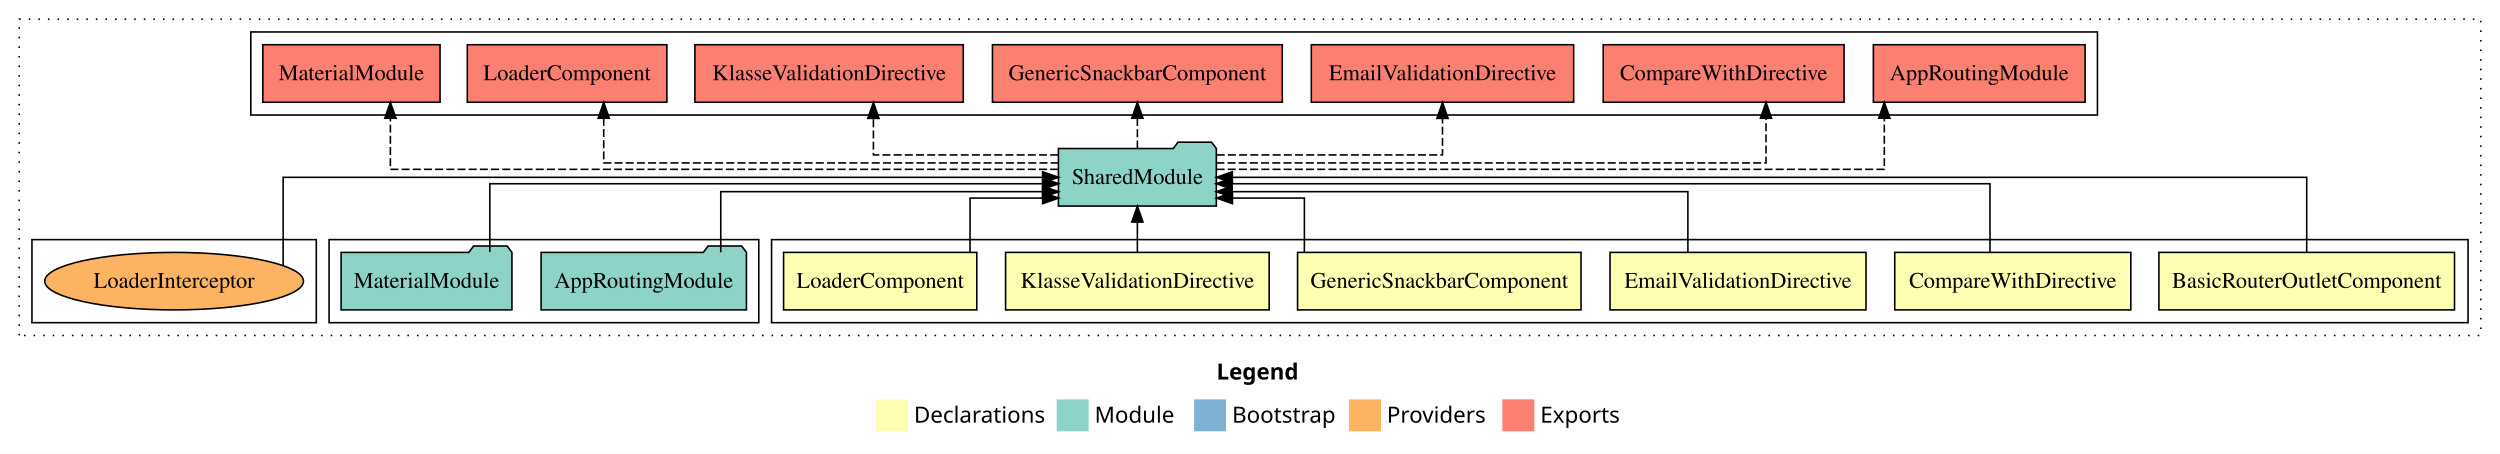
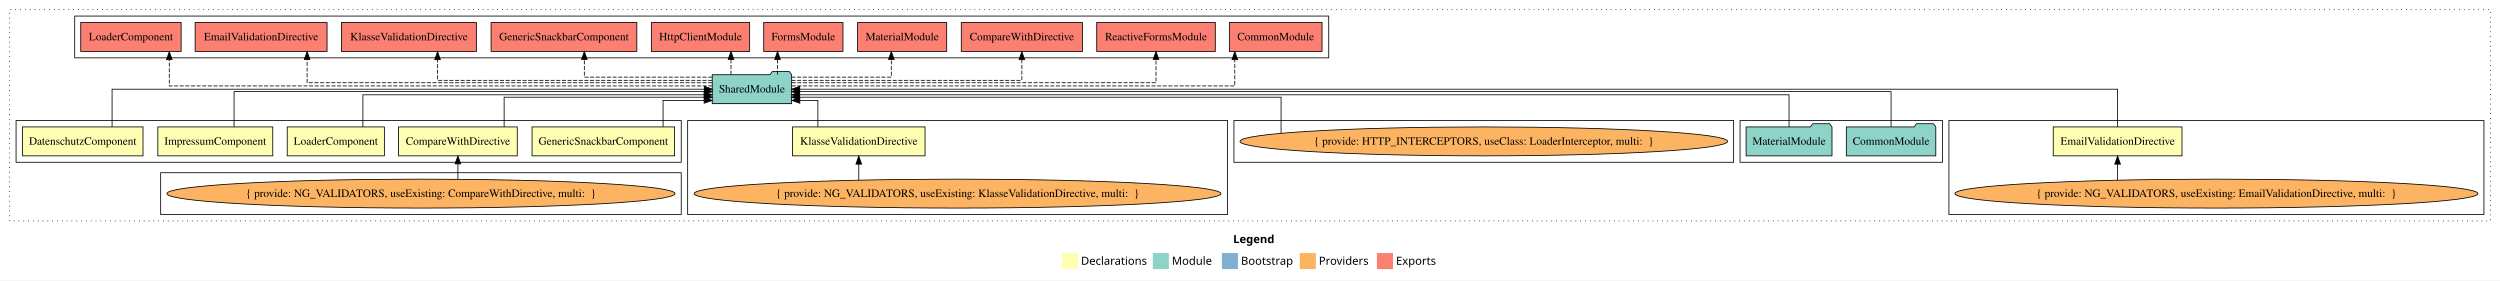
- <svg xmlns="http://www.w3.org/2000/svg" width="1565pt" height="284pt" viewBox="0.00 0.00 1565.00 284.00">
-   <g id="graph0" class="graph" transform="scale(1 1) rotate(0) translate(4 280)">
-     <polygon fill="#ffffff" stroke="transparent" points="-4,4 -4,-280 1561,-280 1561,4 -4,4" />
-     <text text-anchor="start" x="757.509" y="-42.4" font-family="sans-serif" font-weight="bold" font-size="14.00" fill="#000000">Legend</text>
-     <polygon fill="#ffffb3" stroke="transparent" points="544.5,-10 544.5,-30 564.5,-30 564.5,-10 544.5,-10" />
-     <text text-anchor="start" x="568.129" y="-15.4" font-family="sans-serif" font-size="14.00" fill="#000000">  Declarations</text>
-     <polygon fill="#8dd3c7" stroke="transparent" points="657.5,-10 657.5,-30 677.5,-30 677.5,-10 657.5,-10" />
-     <text text-anchor="start" x="681.225" y="-15.4" font-family="sans-serif" font-size="14.00" fill="#000000">  Module</text>
-     <polygon fill="#80b1d3" stroke="transparent" points="743.5,-10 743.5,-30 763.5,-30 763.5,-10 743.5,-10" />
-     <text text-anchor="start" x="767.281" y="-15.4" font-family="sans-serif" font-size="14.00" fill="#000000">  Bootstrap</text>
-     <polygon fill="#fdb462" stroke="transparent" points="840.5,-10 840.5,-30 860.5,-30 860.5,-10 840.5,-10" />
-     <text text-anchor="start" x="864.173" y="-15.4" font-family="sans-serif" font-size="14.00" fill="#000000">  Providers</text>
-     <polygon fill="#fb8072" stroke="transparent" points="936.5,-10 936.5,-30 956.5,-30 956.5,-10 936.5,-10" />
-     <text text-anchor="start" x="960.226" y="-15.4" font-family="sans-serif" font-size="14.00" fill="#000000">  Exports</text>
+ <svg xmlns="http://www.w3.org/2000/svg" width="3112pt" height="349pt" viewBox="0.00 0.00 3112.00 349.00">
+   <g id="graph0" class="graph" transform="scale(1 1) rotate(0) translate(4 345)">
+     <polygon fill="white" stroke="transparent" points="-4,4 -4,-345 3108,-345 3108,4 -4,4" />
+     <text text-anchor="start" x="1531.01" y="-42.4" font-family="sans-serif" font-weight="bold" font-size="14.00">Legend</text>
+     <polygon fill="#ffffb3" stroke="transparent" points="1318,-10 1318,-30 1338,-30 1338,-10 1318,-10" />
+     <text text-anchor="start" x="1341.63" y="-15.4" font-family="sans-serif" font-size="14.00">  Declarations</text>
+     <polygon fill="#8dd3c7" stroke="transparent" points="1431,-10 1431,-30 1451,-30 1451,-10 1431,-10" />
+     <text text-anchor="start" x="1454.73" y="-15.4" font-family="sans-serif" font-size="14.00">  Module</text>
+     <polygon fill="#80b1d3" stroke="transparent" points="1517,-10 1517,-30 1537,-30 1537,-10 1517,-10" />
+     <text text-anchor="start" x="1540.78" y="-15.4" font-family="sans-serif" font-size="14.00">  Bootstrap</text>
+     <polygon fill="#fdb462" stroke="transparent" points="1614,-10 1614,-30 1634,-30 1634,-10 1614,-10" />
+     <text text-anchor="start" x="1637.67" y="-15.4" font-family="sans-serif" font-size="14.00">  Providers</text>
+     <polygon fill="#fb8072" stroke="transparent" points="1710,-10 1710,-30 1730,-30 1730,-10 1710,-10" />
+     <text text-anchor="start" x="1733.73" y="-15.4" font-family="sans-serif" font-size="14.00">  Exports</text>
    <g id="clust1" class="cluster">
-       <polygon fill="none" stroke="#000000" stroke-dasharray="1,5" points="8,-70 8,-268 1549,-268 1549,-70 8,-70" />
+       <polygon fill="none" stroke="black" stroke-dasharray="1,5" points="8,-70 8,-333 3096,-333 3096,-70 8,-70" />
+     </g>
+     <g id="clust5" class="cluster">
+       <polygon fill="none" stroke="black" points="2422,-78 2422,-195 3088,-195 3088,-78 2422,-78" />
+     </g>
+     <g id="clust10" class="cluster">
+       <polygon fill="none" stroke="black" points="2162,-143 2162,-195 2414,-195 2414,-143 2162,-143" />
+     </g>
+     <g id="clust13" class="cluster">
+       <polygon fill="none" stroke="black" points="1532,-143 1532,-195 2154,-195 2154,-143 1532,-143" />
+     </g>
+     <g id="clust11" class="cluster">
+       <polygon fill="none" stroke="black" points="89,-273 89,-325 1650,-325 1650,-273 89,-273" />
+     </g>
+     <g id="clust4" class="cluster">
+       <polygon fill="none" stroke="black" points="852,-78 852,-195 1524,-195 1524,-78 852,-78" />
    </g>
    <g id="clust2" class="cluster">
-       <polygon fill="none" stroke="#000000" points="479,-78 479,-130 1541,-130 1541,-78 479,-78" />
-     </g>
-     <g id="clust9" class="cluster">
-       <polygon fill="none" stroke="#000000" points="202,-78 202,-130 471,-130 471,-78 202,-78" />
-     </g>
-     <g id="clust10" class="cluster">
-       <polygon fill="none" stroke="#000000" points="153,-208 153,-260 1309,-260 1309,-208 153,-208" />
-     </g>
-     <g id="clust12" class="cluster">
-       <polygon fill="none" stroke="#000000" points="16,-78 16,-130 194,-130 194,-78 16,-78" />
+       <polygon fill="none" stroke="black" points="16,-143 16,-195 844,-195 844,-143 16,-143" />
+     </g>
+     <g id="clust6" class="cluster">
+       <polygon fill="none" stroke="black" points="196,-78 196,-130 844,-130 844,-78 196,-78" />
    </g>
    <g id="node1" class="node">
-       <polygon fill="#ffffb3" stroke="#000000" points="1532.529,-122 1347.471,-122 1347.471,-86 1532.529,-86 1532.529,-122" />
-       <text text-anchor="middle" x="1440" y="-99.8" font-family="Times,serif" font-size="14.00" fill="#000000">BasicRouterOutletComponent</text>
+       <polygon fill="#ffffb3" stroke="black" points="835.72,-187 658.28,-187 658.28,-151 835.72,-151 835.72,-187" />
+       <text text-anchor="middle" x="747" y="-164.8" font-family="Times,serif" font-size="14.00">GenericSnackbarComponent</text>
+     </g>
+     <g id="node8" class="node">
+       <polygon fill="#8dd3c7" stroke="black" points="981.42,-252 978.42,-256 957.42,-256 954.42,-252 882.58,-252 882.58,-216 981.42,-216 981.42,-252" />
+       <text text-anchor="middle" x="932" y="-229.8" font-family="Times,serif" font-size="14.00">SharedModule</text>
+     </g>
+     <g id="edge1" class="edge">
+       <path fill="none" stroke="black" d="M821.39,-187.12C821.39,-201.78 821.39,-220 821.39,-220 821.39,-220 872.52,-220 872.52,-220" />
+       <polygon fill="black" stroke="black" points="872.52,-223.5 882.52,-220 872.52,-216.5 872.52,-223.5" />
+     </g>
+     <g id="node2" class="node">
+       <polygon fill="#ffffb3" stroke="black" points="1147.5,-187 982.5,-187 982.5,-151 1147.5,-151 1147.5,-187" />
+       <text text-anchor="middle" x="1065" y="-164.8" font-family="Times,serif" font-size="14.00">KlasseValidationDirective</text>
+     </g>
+     <g id="edge2" class="edge">
+       <path fill="none" stroke="black" d="M1014.08,-187.12C1014.08,-201.78 1014.08,-220 1014.08,-220 1014.08,-220 991.64,-220 991.64,-220" />
+       <polygon fill="black" stroke="black" points="991.64,-216.5 981.64,-220 991.64,-223.5 991.64,-216.5" />
+     </g>
+     <g id="node3" class="node">
+       <polygon fill="#ffffb3" stroke="black" points="2712.12,-187 2551.88,-187 2551.88,-151 2712.12,-151 2712.12,-187" />
+       <text text-anchor="middle" x="2632" y="-164.8" font-family="Times,serif" font-size="14.00">EmailValidationDirective</text>
+     </g>
+     <g id="edge4" class="edge">
+       <path fill="none" stroke="black" d="M2632,-187.11C2632,-206.34 2632,-234 2632,-234 2632,-234 991.5,-234 991.5,-234" />
+       <polygon fill="black" stroke="black" points="991.5,-230.5 981.5,-234 991.5,-237.5 991.5,-230.5" />
+     </g>
+     <g id="node4" class="node">
+       <polygon fill="#ffffb3" stroke="black" points="639.9,-187 492.1,-187 492.1,-151 639.9,-151 639.9,-187" />
+       <text text-anchor="middle" x="566" y="-164.8" font-family="Times,serif" font-size="14.00">CompareWithDirective</text>
+     </g>
+     <g id="edge6" class="edge">
+       <path fill="none" stroke="black" d="M623.54,-187.01C623.54,-203.05 623.54,-224 623.54,-224 623.54,-224 872.78,-224 872.78,-224" />
+       <polygon fill="black" stroke="black" points="872.78,-227.5 882.78,-224 872.78,-220.5 872.78,-227.5" />
+     </g>
+     <g id="node5" class="node">
+       <polygon fill="#ffffb3" stroke="black" points="474.47,-187 353.53,-187 353.53,-151 474.47,-151 474.47,-187" />
+       <text text-anchor="middle" x="414" y="-164.8" font-family="Times,serif" font-size="14.00">LoaderComponent</text>
+     </g>
+     <g id="edge8" class="edge">
+       <path fill="none" stroke="black" d="M447.74,-187.03C447.74,-204.06 447.74,-227 447.74,-227 447.74,-227 872.45,-227 872.45,-227" />
+       <polygon fill="black" stroke="black" points="872.45,-230.5 882.45,-227 872.45,-223.5 872.45,-230.5" />
+     </g>
+     <g id="node6" class="node">
+       <polygon fill="#ffffb3" stroke="black" points="335.54,-187 192.46,-187 192.46,-151 335.54,-151 335.54,-187" />
+       <text text-anchor="middle" x="264" y="-164.8" font-family="Times,serif" font-size="14.00">ImpressumComponent</text>
+     </g>
+     <g id="edge9" class="edge">
+       <path fill="none" stroke="black" d="M287.35,-187.27C287.35,-205.56 287.35,-231 287.35,-231 287.35,-231 872.75,-231 872.75,-231" />
+       <polygon fill="black" stroke="black" points="872.75,-234.5 882.75,-231 872.75,-227.5 872.75,-234.5" />
    </g>
    <g id="node7" class="node">
-       <polygon fill="#8dd3c7" stroke="#000000" points="757.423,-187 754.423,-191 733.423,-191 730.423,-187 658.577,-187 658.577,-151 757.423,-151 757.423,-187" />
-       <text text-anchor="middle" x="708" y="-164.8" font-family="Times,serif" font-size="14.00" fill="#000000">SharedModule</text>
-     </g>
-     <g id="edge1" class="edge">
-       <path fill="none" stroke="#000000" d="M1440,-122.106C1440,-141.339 1440,-169 1440,-169 1440,-169 767.451,-169 767.451,-169" />
-       <polygon fill="#000000" stroke="#000000" points="767.451,-165.5 757.451,-169 767.451,-172.5 767.451,-165.5" />
-     </g>
-     <g id="node2" class="node">
-       <polygon fill="#ffffb3" stroke="#000000" points="1329.896,-122 1182.104,-122 1182.104,-86 1329.896,-86 1329.896,-122" />
-       <text text-anchor="middle" x="1256" y="-99.8" font-family="Times,serif" font-size="14.00" fill="#000000">CompareWithDirective</text>
-     </g>
-     <g id="edge2" class="edge">
-       <path fill="none" stroke="#000000" d="M1241.72,-122.302C1241.72,-140.27 1241.72,-165 1241.72,-165 1241.72,-165 767.254,-165 767.254,-165" />
-       <polygon fill="#000000" stroke="#000000" points="767.254,-161.5 757.254,-165 767.254,-168.5 767.254,-161.5" />
-     </g>
-     <g id="node3" class="node">
-       <polygon fill="#ffffb3" stroke="#000000" points="1164.12,-122 1003.88,-122 1003.88,-86 1164.12,-86 1164.12,-122" />
-       <text text-anchor="middle" x="1084" y="-99.8" font-family="Times,serif" font-size="14.00" fill="#000000">EmailValidationDirective</text>
+       <polygon fill="#ffffb3" stroke="black" points="174.02,-187 23.98,-187 23.98,-151 174.02,-151 174.02,-187" />
+       <text text-anchor="middle" x="99" y="-164.8" font-family="Times,serif" font-size="14.00">DatenschutzComponent</text>
+     </g>
+     <g id="edge10" class="edge">
+       <path fill="none" stroke="black" d="M135.51,-187.11C135.51,-206.34 135.51,-234 135.51,-234 135.51,-234 872.78,-234 872.78,-234" />
+       <polygon fill="black" stroke="black" points="872.78,-237.5 882.78,-234 872.78,-230.5 872.78,-237.5" />
+     </g>
+     <g id="node14" class="node">
+       <polygon fill="#fb8072" stroke="black" points="1641.67,-317 1526.33,-317 1526.33,-281 1641.67,-281 1641.67,-317" />
+       <text text-anchor="middle" x="1584" y="-294.8" font-family="Times,serif" font-size="14.00">CommonModule </text>
+     </g>
+     <g id="edge13" class="edge">
+       <path fill="none" stroke="black" stroke-dasharray="5,2" d="M981.44,-238C1125.23,-238 1533.08,-238 1533.08,-238 1533.08,-238 1533.08,-270.7 1533.08,-270.7" />
+       <polygon fill="black" stroke="black" points="1529.58,-270.7 1533.08,-280.7 1536.58,-270.7 1529.58,-270.7" />
+     </g>
+     <g id="node15" class="node">
+       <polygon fill="#fb8072" stroke="black" points="1508.8,-317 1361.2,-317 1361.2,-281 1508.8,-281 1508.8,-317" />
+       <text text-anchor="middle" x="1435" y="-294.8" font-family="Times,serif" font-size="14.00">ReactiveFormsModule </text>
+     </g>
+     <g id="edge14" class="edge">
+       <path fill="none" stroke="black" stroke-dasharray="5,2" d="M981.61,-242C1108.51,-242 1435,-242 1435,-242 1435,-242 1435,-270.96 1435,-270.96" />
+       <polygon fill="black" stroke="black" points="1431.5,-270.96 1435,-280.96 1438.5,-270.96 1431.5,-270.96" />
+     </g>
+     <g id="node16" class="node">
+       <polygon fill="#fb8072" stroke="black" points="1343.4,-317 1192.6,-317 1192.6,-281 1343.4,-281 1343.4,-317" />
+       <text text-anchor="middle" x="1268" y="-294.8" font-family="Times,serif" font-size="14.00">CompareWithDirective </text>
+     </g>
+     <g id="edge15" class="edge">
+       <path fill="none" stroke="black" stroke-dasharray="5,2" d="M981.22,-245C1074.54,-245 1268,-245 1268,-245 1268,-245 1268,-270.72 1268,-270.72" />
+       <polygon fill="black" stroke="black" points="1264.5,-270.72 1268,-280.72 1271.5,-270.72 1264.5,-270.72" />
+     </g>
+     <g id="node17" class="node">
+       <polygon fill="#fb8072" stroke="black" points="1174.47,-317 1063.53,-317 1063.53,-281 1174.47,-281 1174.47,-317" />
+       <text text-anchor="middle" x="1119" y="-294.8" font-family="Times,serif" font-size="14.00">MaterialModule </text>
+     </g>
+     <g id="edge16" class="edge">
+       <path fill="none" stroke="black" stroke-dasharray="5,2" d="M981.26,-249C1032.55,-249 1105.51,-249 1105.51,-249 1105.51,-249 1105.51,-270.95 1105.51,-270.95" />
+       <polygon fill="black" stroke="black" points="1102.01,-270.95 1105.51,-280.95 1109.01,-270.95 1102.01,-270.95" />
+     </g>
+     <g id="node18" class="node">
+       <polygon fill="#fb8072" stroke="black" points="1045.33,-317 946.67,-317 946.67,-281 1045.33,-281 1045.33,-317" />
+       <text text-anchor="middle" x="996" y="-294.8" font-family="Times,serif" font-size="14.00">FormsModule </text>
+     </g>
+     <g id="edge17" class="edge">
+       <path fill="none" stroke="black" stroke-dasharray="5,2" d="M963.9,-252.11C963.9,-252.11 963.9,-270.99 963.9,-270.99" />
+       <polygon fill="black" stroke="black" points="960.4,-270.99 963.9,-280.99 967.4,-270.99 960.4,-270.99" />
+     </g>
+     <g id="node19" class="node">
+       <polygon fill="#fb8072" stroke="black" points="929.16,-317 806.84,-317 806.84,-281 929.16,-281 929.16,-317" />
+       <text text-anchor="middle" x="868" y="-294.8" font-family="Times,serif" font-size="14.00">HttpClientModule </text>
+     </g>
+     <g id="edge18" class="edge">
+       <path fill="none" stroke="black" stroke-dasharray="5,2" d="M905.93,-252.11C905.93,-252.11 905.93,-270.99 905.93,-270.99" />
+       <polygon fill="black" stroke="black" points="902.43,-270.99 905.93,-280.99 909.43,-270.99 902.43,-270.99" />
+     </g>
+     <g id="node20" class="node">
+       <polygon fill="#fb8072" stroke="black" points="788.72,-317 607.28,-317 607.28,-281 788.72,-281 788.72,-317" />
+       <text text-anchor="middle" x="698" y="-294.8" font-family="Times,serif" font-size="14.00">GenericSnackbarComponent </text>
+     </g>
+     <g id="edge19" class="edge">
+       <path fill="none" stroke="black" stroke-dasharray="5,2" d="M882.56,-249C820.87,-249 723.38,-249 723.38,-249 723.38,-249 723.38,-270.95 723.38,-270.95" />
+       <polygon fill="black" stroke="black" points="719.88,-270.95 723.38,-280.95 726.88,-270.95 719.88,-270.95" />
+     </g>
+     <g id="node21" class="node">
+       <polygon fill="#fb8072" stroke="black" points="589,-317 421,-317 421,-281 589,-281 589,-317" />
+       <text text-anchor="middle" x="505" y="-294.8" font-family="Times,serif" font-size="14.00">KlasseValidationDirective </text>
+     </g>
+     <g id="edge20" class="edge">
+       <path fill="none" stroke="black" stroke-dasharray="5,2" d="M882.44,-245C777.13,-245 540.65,-245 540.65,-245 540.65,-245 540.65,-270.72 540.65,-270.72" />
+       <polygon fill="black" stroke="black" points="537.15,-270.72 540.65,-280.72 544.15,-270.72 537.15,-270.72" />
+     </g>
+     <g id="node22" class="node">
+       <polygon fill="#fb8072" stroke="black" points="403.12,-317 238.88,-317 238.88,-281 403.12,-281 403.12,-317" />
+       <text text-anchor="middle" x="321" y="-294.8" font-family="Times,serif" font-size="14.00">EmailValidationDirective </text>
+     </g>
+     <g id="edge21" class="edge">
+       <path fill="none" stroke="black" stroke-dasharray="5,2" d="M882.37,-242C746.46,-242 378.29,-242 378.29,-242 378.29,-242 378.29,-270.96 378.29,-270.96" />
+       <polygon fill="black" stroke="black" points="374.79,-270.96 378.29,-280.96 381.79,-270.96 374.79,-270.96" />
+     </g>
+     <g id="node23" class="node">
+       <polygon fill="#fb8072" stroke="black" points="221.48,-317 96.52,-317 96.52,-281 221.48,-281 221.48,-317" />
+       <text text-anchor="middle" x="159" y="-294.8" font-family="Times,serif" font-size="14.00">LoaderComponent </text>
+     </g>
+     <g id="edge22" class="edge">
+       <path fill="none" stroke="black" stroke-dasharray="5,2" d="M882.72,-238C719.48,-238 206.73,-238 206.73,-238 206.73,-238 206.73,-270.7 206.73,-270.7" />
+       <polygon fill="black" stroke="black" points="203.23,-270.7 206.73,-280.7 210.23,-270.7 203.23,-270.7" />
+     </g>
+     <g id="node9" class="node">
+       <ellipse fill="#fdb462" stroke="black" cx="1188" cy="-104" rx="327.84" ry="18" />
+       <text text-anchor="middle" x="1188" y="-99.8" font-family="Times,serif" font-size="14.00">{ provide: NG_VALIDATORS, useExisting: KlasseValidationDirective, multi:  }</text>
    </g>
    <g id="edge3" class="edge">
-       <path fill="none" stroke="#000000" d="M1052.609,-122.027C1052.609,-138.398 1052.609,-160 1052.609,-160 1052.609,-160 767.374,-160 767.374,-160" />
-       <polygon fill="#000000" stroke="#000000" points="767.374,-156.5 757.374,-160 767.374,-163.5 767.374,-156.5" />
-     </g>
-     <g id="node4" class="node">
-       <polygon fill="#ffffb3" stroke="#000000" points="985.721,-122 808.279,-122 808.279,-86 985.721,-86 985.721,-122" />
-       <text text-anchor="middle" x="897" y="-99.8" font-family="Times,serif" font-size="14.00" fill="#000000">GenericSnackbarComponent</text>
-     </g>
-     <g id="edge4" class="edge">
-       <path fill="none" stroke="#000000" d="M812.54,-122.187C812.54,-137.182 812.54,-156 812.54,-156 812.54,-156 767.515,-156 767.515,-156" />
-       <polygon fill="#000000" stroke="#000000" points="767.515,-152.5 757.515,-156 767.515,-159.5 767.515,-152.5" />
-     </g>
-     <g id="node5" class="node">
-       <polygon fill="#ffffb3" stroke="#000000" points="790.497,-122 625.503,-122 625.503,-86 790.497,-86 790.497,-122" />
-       <text text-anchor="middle" x="708" y="-99.8" font-family="Times,serif" font-size="14.00" fill="#000000">KlasseValidationDirective</text>
+       <path fill="none" stroke="black" d="M1065,-120.74C1065,-120.74 1065,-140.72 1065,-140.72" />
+       <polygon fill="black" stroke="black" points="1061.5,-140.72 1065,-150.72 1068.5,-140.72 1061.5,-140.72" />
+     </g>
+     <g id="node10" class="node">
+       <ellipse fill="#fdb462" stroke="black" cx="2755" cy="-104" rx="325.49" ry="18" />
+       <text text-anchor="middle" x="2755" y="-99.8" font-family="Times,serif" font-size="14.00">{ provide: NG_VALIDATORS, useExisting: EmailValidationDirective, multi:  }</text>
    </g>
    <g id="edge5" class="edge">
-       <path fill="none" stroke="#000000" d="M708,-122.106C708,-122.106 708,-140.991 708,-140.991" />
-       <polygon fill="#000000" stroke="#000000" points="704.5,-140.991 708,-150.991 711.5,-140.991 704.5,-140.991" />
-     </g>
-     <g id="node6" class="node">
-       <polygon fill="#ffffb3" stroke="#000000" points="607.475,-122 486.525,-122 486.525,-86 607.475,-86 607.475,-122" />
-       <text text-anchor="middle" x="547" y="-99.8" font-family="Times,serif" font-size="14.00" fill="#000000">LoaderComponent</text>
-     </g>
-     <g id="edge6" class="edge">
-       <path fill="none" stroke="#000000" d="M603.243,-122.187C603.243,-137.182 603.243,-156 603.243,-156 603.243,-156 648.689,-156 648.689,-156" />
-       <polygon fill="#000000" stroke="#000000" points="648.689,-159.5 658.689,-156 648.689,-152.5 648.689,-159.5" />
-     </g>
-     <g id="node10" class="node">
-       <polygon fill="#fb8072" stroke="#000000" points="1301.274,-252 1168.726,-252 1168.726,-216 1301.274,-216 1301.274,-252" />
-       <text text-anchor="middle" x="1235" y="-229.8" font-family="Times,serif" font-size="14.00" fill="#000000">AppRoutingModule </text>
-     </g>
-     <g id="edge9" class="edge">
-       <path fill="none" stroke="#000000" stroke-dasharray="5,2" d="M757.597,-174C877.935,-174 1175.583,-174 1175.583,-174 1175.583,-174 1175.583,-205.998 1175.583,-205.998" />
-       <polygon fill="#000000" stroke="#000000" points="1172.083,-205.998 1175.583,-215.998 1179.083,-205.998 1172.083,-205.998" />
+       <path fill="none" stroke="black" d="M2632,-120.74C2632,-120.74 2632,-140.72 2632,-140.72" />
+       <polygon fill="black" stroke="black" points="2628.5,-140.72 2632,-150.72 2635.5,-140.72 2628.5,-140.72" />
    </g>
    <g id="node11" class="node">
-       <polygon fill="#fb8072" stroke="#000000" points="1150.396,-252 999.604,-252 999.604,-216 1150.396,-216 1150.396,-252" />
-       <text text-anchor="middle" x="1075" y="-229.8" font-family="Times,serif" font-size="14.00" fill="#000000">CompareWithDirective </text>
-     </g>
-     <g id="edge10" class="edge">
-       <path fill="none" stroke="#000000" stroke-dasharray="5,2" d="M757.442,-178C863.136,-178 1101.528,-178 1101.528,-178 1101.528,-178 1101.528,-205.973 1101.528,-205.973" />
-       <polygon fill="#000000" stroke="#000000" points="1098.029,-205.973 1101.528,-215.973 1105.029,-205.973 1098.029,-205.973" />
+       <ellipse fill="#fdb462" stroke="black" cx="520" cy="-104" rx="316.24" ry="18" />
+       <text text-anchor="middle" x="520" y="-99.8" font-family="Times,serif" font-size="14.00">{ provide: NG_VALIDATORS, useExisting: CompareWithDirective, multi:  }</text>
+     </g>
+     <g id="edge7" class="edge">
+       <path fill="none" stroke="black" d="M566,-122.11C566,-122.11 566,-140.99 566,-140.99" />
+       <polygon fill="black" stroke="black" points="562.5,-140.99 566,-150.99 569.5,-140.99 562.5,-140.99" />
    </g>
    <g id="node12" class="node">
-       <polygon fill="#fb8072" stroke="#000000" points="981.12,-252 816.88,-252 816.88,-216 981.12,-216 981.12,-252" />
-       <text text-anchor="middle" x="899" y="-229.8" font-family="Times,serif" font-size="14.00" fill="#000000">EmailValidationDirective </text>
+       <polygon fill="#8dd3c7" stroke="black" points="2405.67,-187 2402.67,-191 2381.67,-191 2378.67,-187 2294.33,-187 2294.33,-151 2405.67,-151 2405.67,-187" />
+       <text text-anchor="middle" x="2350" y="-164.8" font-family="Times,serif" font-size="14.00">CommonModule</text>
    </g>
    <g id="edge11" class="edge">
-       <path fill="none" stroke="#000000" stroke-dasharray="5,2" d="M757.684,-183C814.277,-183 899,-183 899,-183 899,-183 899,-205.876 899,-205.876" />
-       <polygon fill="#000000" stroke="#000000" points="895.5,-205.876 899,-215.876 902.5,-205.876 895.5,-205.876" />
+       <path fill="none" stroke="black" d="M2350,-187.27C2350,-205.56 2350,-231 2350,-231 2350,-231 991.22,-231 991.22,-231" />
+       <polygon fill="black" stroke="black" points="991.22,-227.5 981.22,-231 991.22,-234.5 991.22,-227.5" />
    </g>
    <g id="node13" class="node">
-       <polygon fill="#fb8072" stroke="#000000" points="798.721,-252 617.279,-252 617.279,-216 798.721,-216 798.721,-252" />
-       <text text-anchor="middle" x="708" y="-229.8" font-family="Times,serif" font-size="14.00" fill="#000000">GenericSnackbarComponent </text>
+       <polygon fill="#8dd3c7" stroke="black" points="2276.47,-187 2273.47,-191 2252.47,-191 2249.47,-187 2169.53,-187 2169.53,-151 2276.47,-151 2276.47,-187" />
+       <text text-anchor="middle" x="2223" y="-164.8" font-family="Times,serif" font-size="14.00">MaterialModule</text>
    </g>
    <g id="edge12" class="edge">
-       <path fill="none" stroke="#000000" stroke-dasharray="5,2" d="M708,-187.106C708,-187.106 708,-205.991 708,-205.991" />
-       <polygon fill="#000000" stroke="#000000" points="704.5,-205.991 708,-215.991 711.5,-205.991 704.5,-205.991" />
-     </g>
-     <g id="node14" class="node">
-       <polygon fill="#fb8072" stroke="#000000" points="598.997,-252 431.003,-252 431.003,-216 598.997,-216 598.997,-252" />
-       <text text-anchor="middle" x="515" y="-229.8" font-family="Times,serif" font-size="14.00" fill="#000000">KlasseValidationDirective </text>
-     </g>
-     <g id="edge13" class="edge">
-       <path fill="none" stroke="#000000" stroke-dasharray="5,2" d="M658.421,-183C609.747,-183 542.755,-183 542.755,-183 542.755,-183 542.755,-205.876 542.755,-205.876" />
-       <polygon fill="#000000" stroke="#000000" points="539.255,-205.876 542.755,-215.876 546.255,-205.876 539.255,-205.876" />
-     </g>
-     <g id="node15" class="node">
-       <polygon fill="#fb8072" stroke="#000000" points="413.476,-252 288.524,-252 288.524,-216 413.476,-216 413.476,-252" />
-       <text text-anchor="middle" x="351" y="-229.8" font-family="Times,serif" font-size="14.00" fill="#000000">LoaderComponent </text>
-     </g>
-     <g id="edge14" class="edge">
-       <path fill="none" stroke="#000000" stroke-dasharray="5,2" d="M658.706,-178C565.778,-178 373.925,-178 373.925,-178 373.925,-178 373.925,-205.973 373.925,-205.973" />
-       <polygon fill="#000000" stroke="#000000" points="370.425,-205.973 373.925,-215.973 377.425,-205.973 370.425,-205.973" />
-     </g>
-     <g id="node16" class="node">
-       <polygon fill="#fb8072" stroke="#000000" points="271.472,-252 160.528,-252 160.528,-216 271.472,-216 271.472,-252" />
-       <text text-anchor="middle" x="216" y="-229.8" font-family="Times,serif" font-size="14.00" fill="#000000">MaterialModule </text>
-     </g>
-     <g id="edge15" class="edge">
-       <path fill="none" stroke="#000000" stroke-dasharray="5,2" d="M658.399,-174C538.05,-174 240.375,-174 240.375,-174 240.375,-174 240.375,-205.998 240.375,-205.998" />
-       <polygon fill="#000000" stroke="#000000" points="236.875,-205.998 240.375,-215.998 243.875,-205.998 236.875,-205.998" />
-     </g>
-     <g id="node8" class="node">
-       <polygon fill="#8dd3c7" stroke="#000000" points="463.274,-122 460.274,-126 439.274,-126 436.274,-122 334.726,-122 334.726,-86 463.274,-86 463.274,-122" />
-       <text text-anchor="middle" x="399" y="-99.8" font-family="Times,serif" font-size="14.00" fill="#000000">AppRoutingModule</text>
-     </g>
-     <g id="edge7" class="edge">
-       <path fill="none" stroke="#000000" d="M447.194,-122.027C447.194,-138.398 447.194,-160 447.194,-160 447.194,-160 648.638,-160 648.638,-160" />
-       <polygon fill="#000000" stroke="#000000" points="648.638,-163.5 658.638,-160 648.638,-156.5 648.638,-163.5" />
-     </g>
-     <g id="node9" class="node">
-       <polygon fill="#8dd3c7" stroke="#000000" points="316.471,-122 313.471,-126 292.471,-126 289.471,-122 209.529,-122 209.529,-86 316.471,-86 316.471,-122" />
-       <text text-anchor="middle" x="263" y="-99.8" font-family="Times,serif" font-size="14.00" fill="#000000">MaterialModule</text>
-     </g>
-     <g id="edge8" class="edge">
-       <path fill="none" stroke="#000000" d="M302.624,-122.302C302.624,-140.27 302.624,-165 302.624,-165 302.624,-165 648.698,-165 648.698,-165" />
-       <polygon fill="#000000" stroke="#000000" points="648.698,-168.5 658.698,-165 648.698,-161.5 648.698,-168.5" />
-     </g>
-     <g id="node17" class="node">
-       <ellipse fill="#fdb462" stroke="#000000" cx="105" cy="-104" rx="80.978" ry="18" />
-       <text text-anchor="middle" x="105" y="-99.8" font-family="Times,serif" font-size="14.00" fill="#000000">LoaderInterceptor</text>
-     </g>
-     <g id="edge16" class="edge">
-       <path fill="none" stroke="#000000" d="M173.252,-113.872C173.252,-132.056 173.252,-169 173.252,-169 173.252,-169 648.651,-169 648.651,-169" />
-       <polygon fill="#000000" stroke="#000000" points="648.651,-172.5 658.651,-169 648.651,-165.5 648.651,-172.5" />
+       <path fill="none" stroke="black" d="M2223,-187.03C2223,-204.06 2223,-227 2223,-227 2223,-227 991.42,-227 991.42,-227" />
+       <polygon fill="black" stroke="black" points="991.42,-223.5 981.42,-227 991.42,-230.5 991.42,-223.5" />
+     </g>
+     <g id="node24" class="node">
+       <ellipse fill="#fdb462" stroke="black" cx="1843" cy="-169" rx="303.5" ry="18" />
+       <text text-anchor="middle" x="1843" y="-164.8" font-family="Times,serif" font-size="14.00">{ provide: HTTP_INTERCEPTORS, useClass: LoaderInterceptor, multi:  }</text>
+     </g>
+     <g id="edge23" class="edge">
+       <path fill="none" stroke="black" d="M1590.67,-179.09C1590.67,-194.97 1590.67,-224 1590.67,-224 1590.67,-224 991.24,-224 991.24,-224" />
+       <polygon fill="black" stroke="black" points="991.24,-220.5 981.24,-224 991.24,-227.5 991.24,-220.5" />
    </g>
  </g>
</svg>
